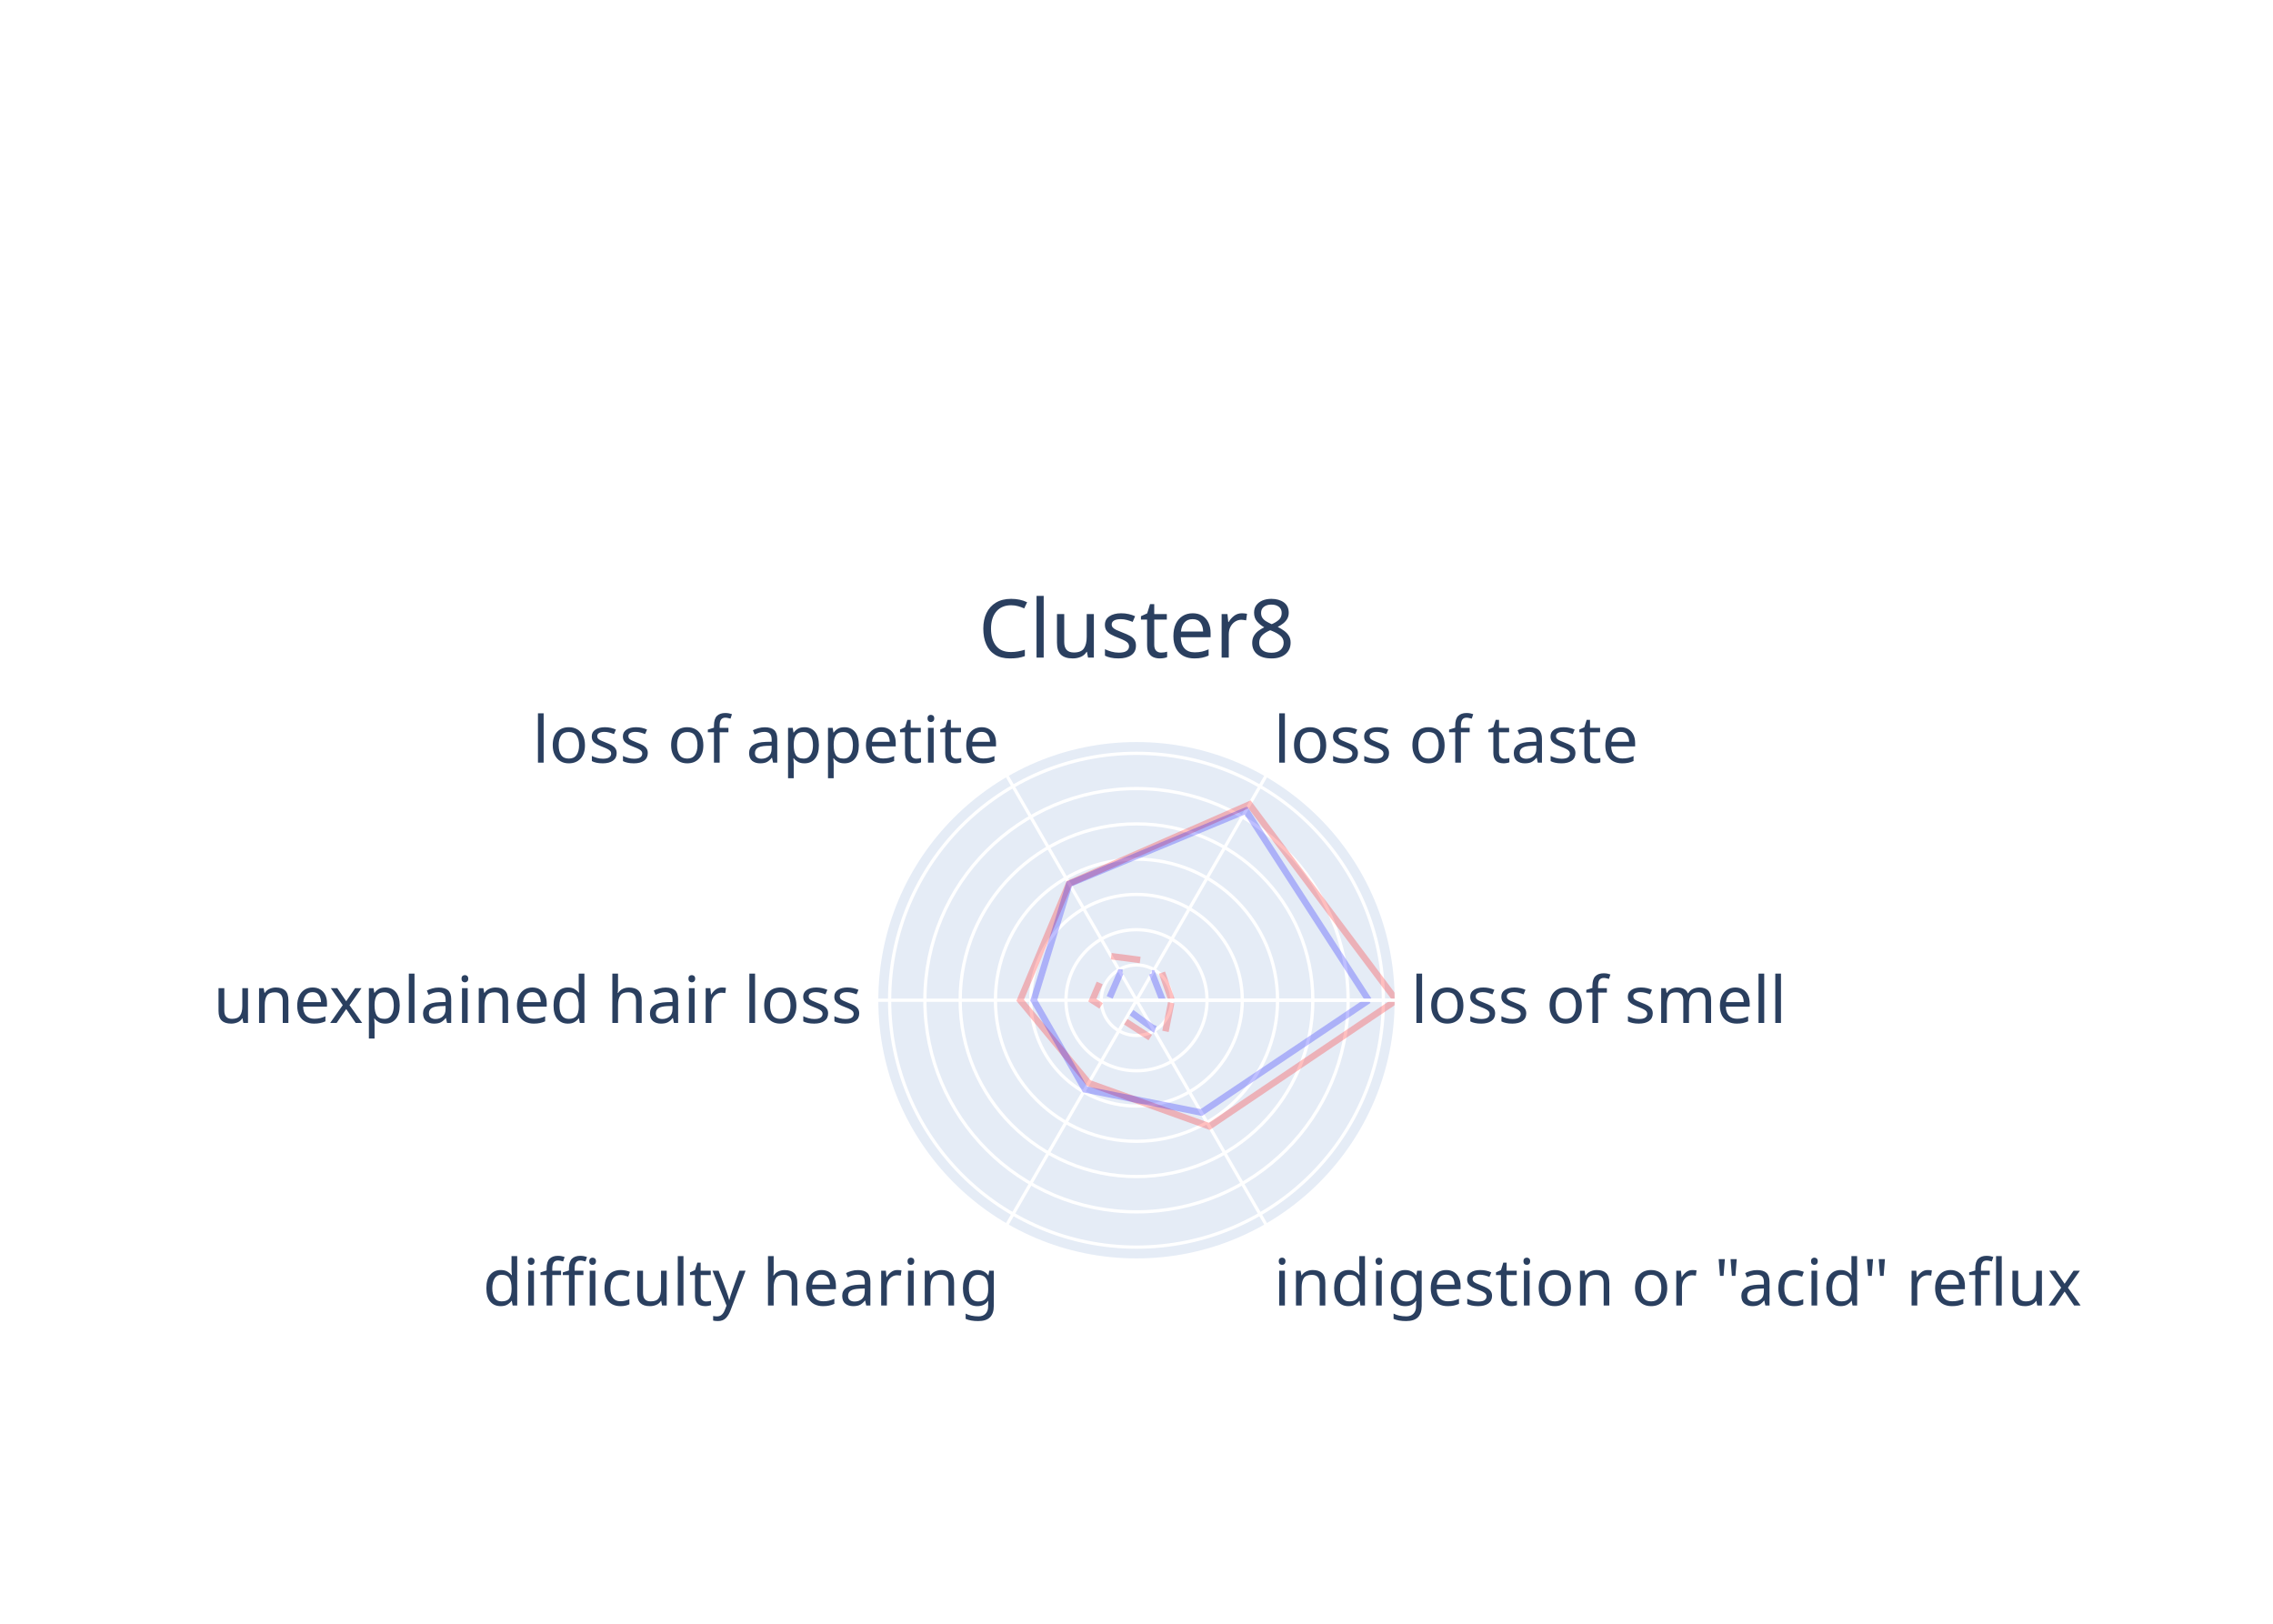
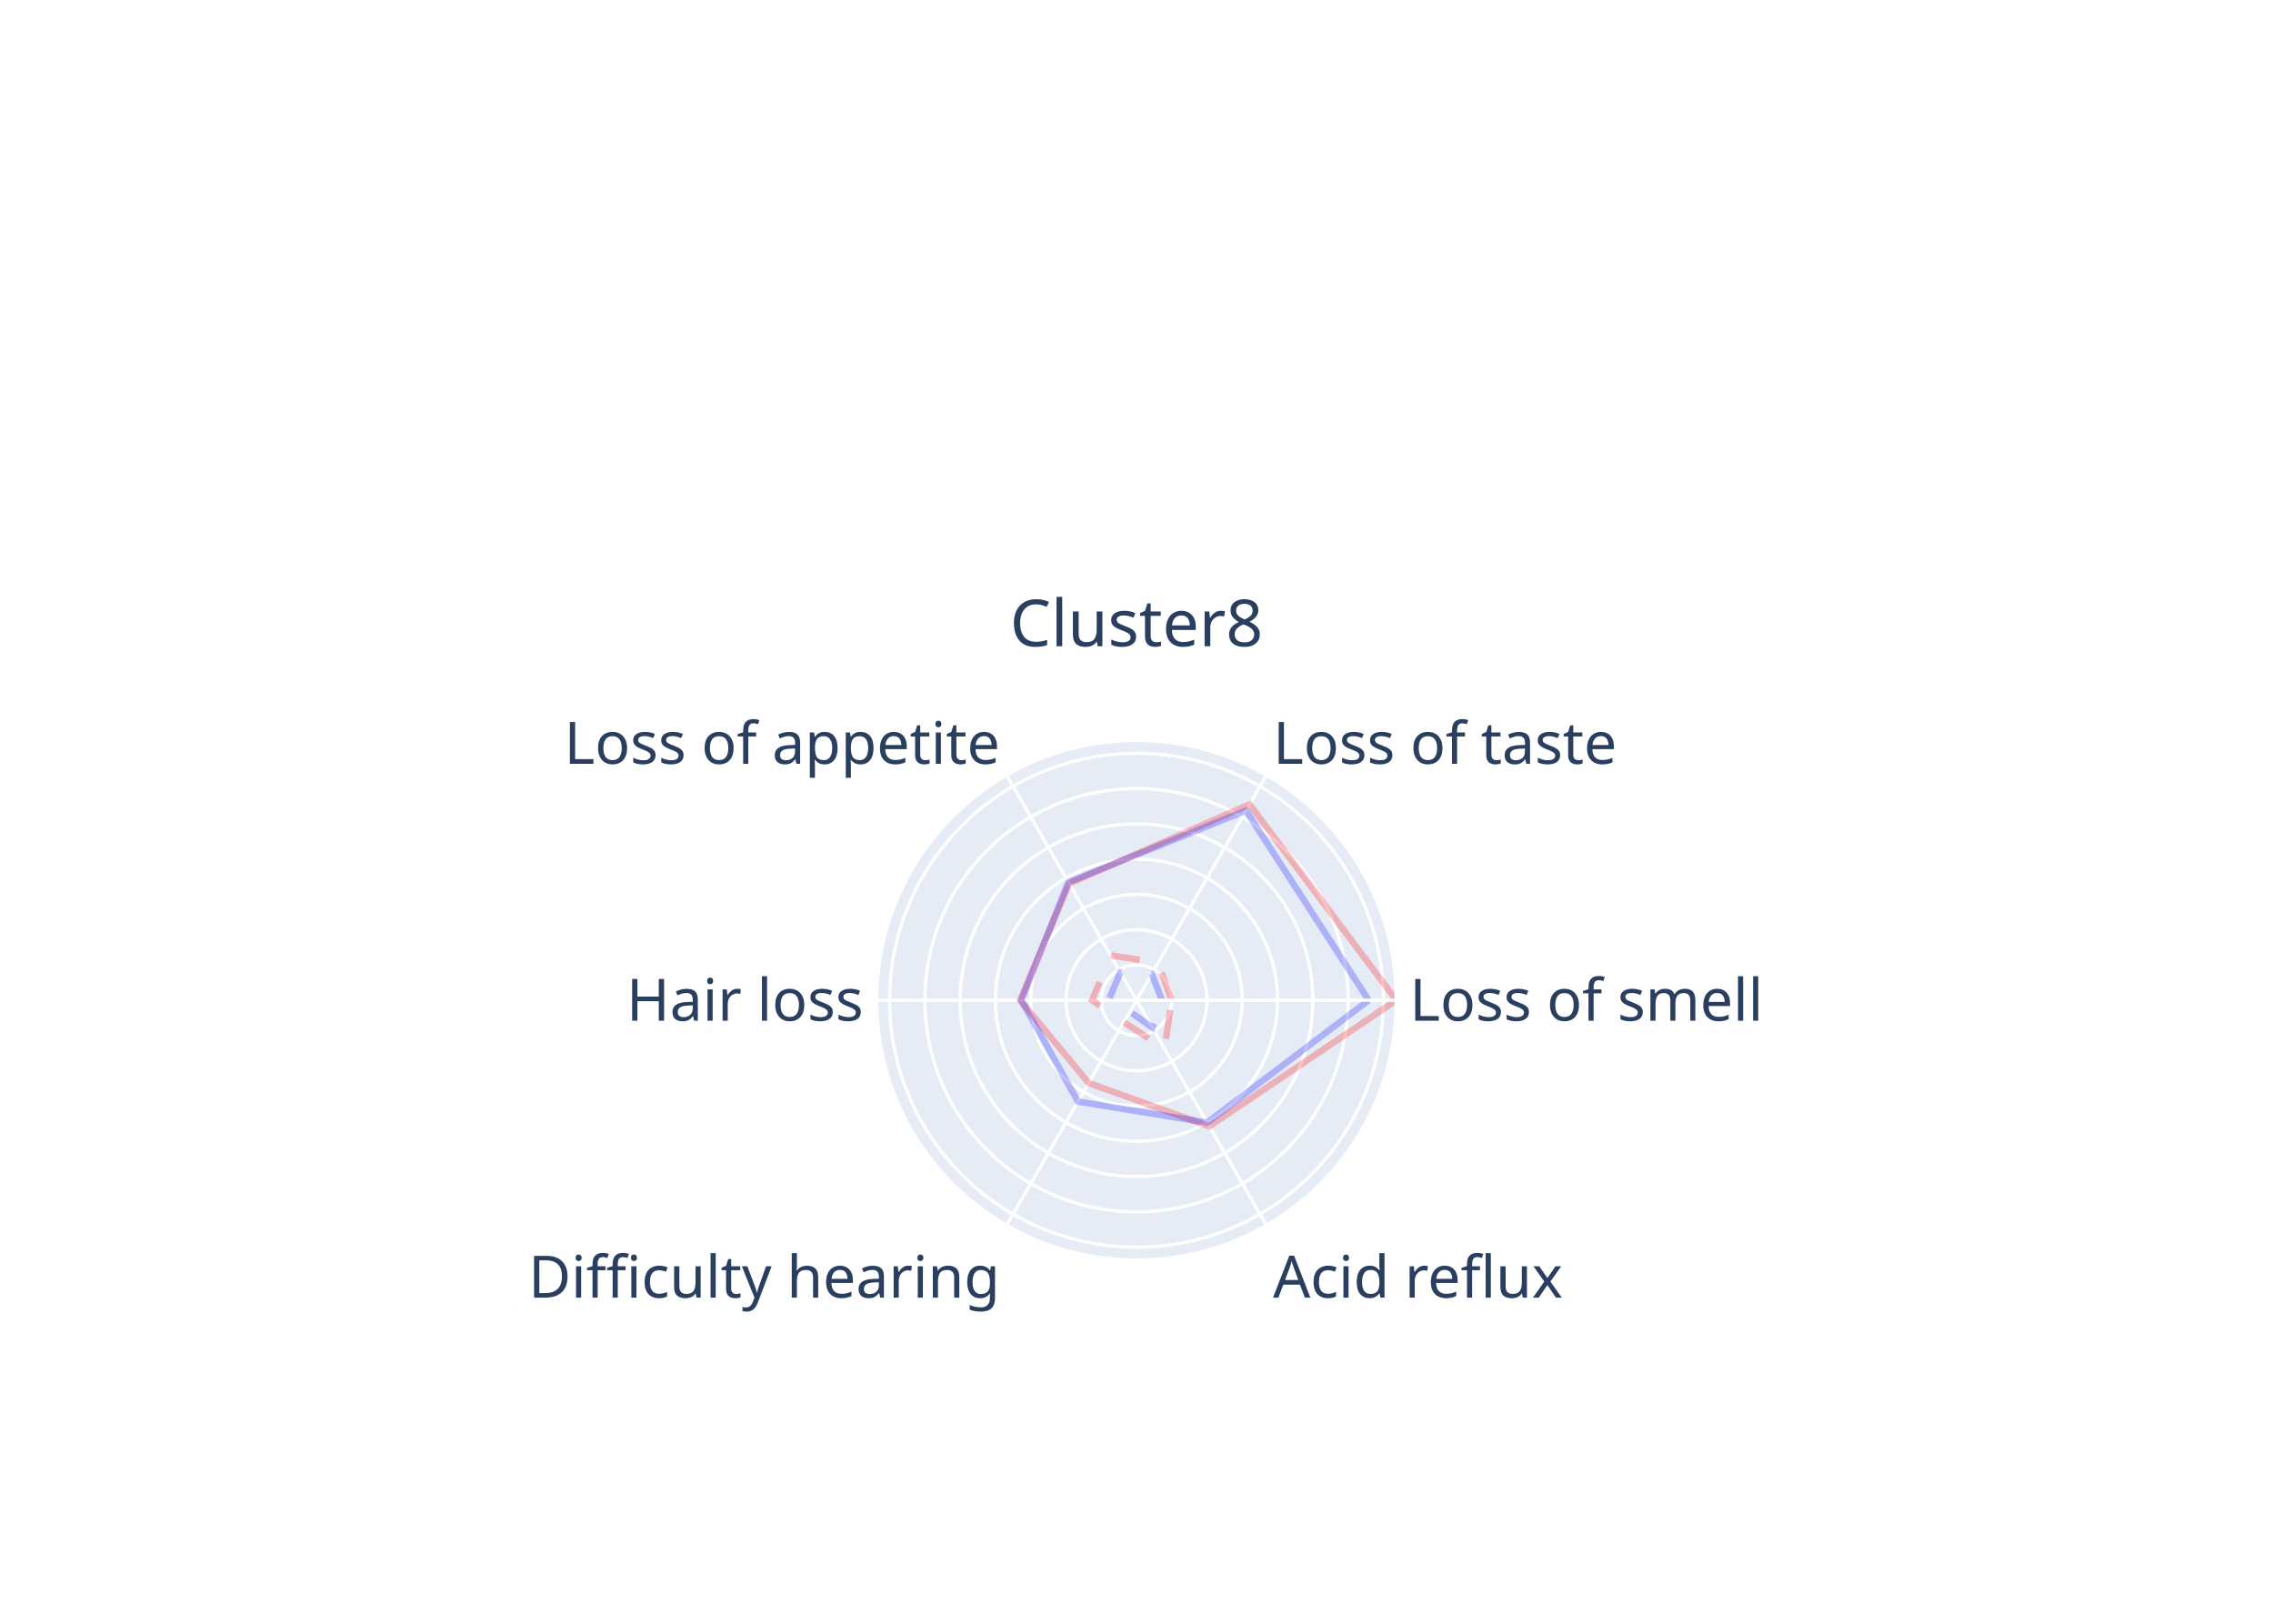
<svg xmlns="http://www.w3.org/2000/svg" class="main-svg" width="700" height="500" style="" viewBox="0 0 700 500">
  <rect x="0" y="0" width="700" height="500" style="fill: rgb(255, 255, 255); fill-opacity: 1;" />
-   <defs id="defs-eeffe9">
+   <defs id="defs-9453e9">
    <g class="clips">
-       <clipPath id="clipeeffe9polar-for-traces">
+       <clipPath id="clip9453e9polar-for-traces">
        <path d="M80,0A80,80 0,1,0 -80,-9.797174393178826e-15A80,80 0,1,0 80,1.9594348786357652e-14Z" transform="translate(80,80)" />
      </clipPath>
    </g>
    <g class="gradients" />
    <g class="patterns" />
  </defs>
  <g class="bglayer" />
  <g class="layer-below">
    <g class="imagelayer" />
    <g class="shapelayer" />
  </g>
  <g class="cartesianlayer" />
  <g class="polarlayer">
    <g class="polar">
      <g class="polarsublayer draglayer" />
      <g class="polarsublayer plotbg">
        <path d="M80,0A80,80 0,1,0 -80,-9.797174393178826e-15A80,80 0,1,0 80,1.9594348786357652e-14Z" transform="translate(350,308)" style="fill: rgb(229, 236, 246); fill-opacity: 1;" />
      </g>
      <g class="polarsublayer backplot">
        <g class="maplayer" />
      </g>
      <g class="polarsublayer angular-grid" style="fill: none;">
        <path class="angularaxisgrid" d="M350,308L430,308" style="stroke: rgb(255, 255, 255); stroke-opacity: 1; stroke-width: 1px;" />
        <path class="angularaxisgrid" d="M350,308L390,238.718" style="stroke: rgb(255, 255, 255); stroke-opacity: 1; stroke-width: 1px;" />
        <path class="angularaxisgrid" d="M350,308L310,238.718" style="stroke: rgb(255, 255, 255); stroke-opacity: 1; stroke-width: 1px;" />
        <path class="angularaxisgrid" d="M350,308L270,308" style="stroke: rgb(255, 255, 255); stroke-opacity: 1; stroke-width: 1px;" />
        <path class="angularaxisgrid" d="M350,308L310,377.282" style="stroke: rgb(255, 255, 255); stroke-opacity: 1; stroke-width: 1px;" />
        <path class="angularaxisgrid" d="M350,308L390,377.282" style="stroke: rgb(255, 255, 255); stroke-opacity: 1; stroke-width: 1px;" />
      </g>
      <g class="polarsublayer radial-grid" transform="translate(350,308)" style="fill: none;">
        <path class="xgrid" d="M10.86,0A10.86,10.86 0,1,0 -10.86,-1.3299664238740255e-15A10.86,10.86 0,1,0 10.86,2.659932847748051e-15Z" style="stroke: rgb(255, 255, 255); stroke-opacity: 1; stroke-width: 1px;" />
        <path class="xgrid" d="M21.72,0A21.72,21.72 0,1,0 -21.72,-2.659932847748051e-15A21.72,21.72 0,1,0 21.72,5.319865695496102e-15Z" style="stroke: rgb(255, 255, 255); stroke-opacity: 1; stroke-width: 1px;" />
        <path class="xgrid" d="M32.58,0A32.58,32.58 0,1,0 -32.58,-3.989899271622077e-15A32.58,32.58 0,1,0 32.58,7.979798543244154e-15Z" style="stroke: rgb(255, 255, 255); stroke-opacity: 1; stroke-width: 1px;" />
        <path class="xgrid" d="M43.44,0A43.44,43.44 0,1,0 -43.44,-5.319865695496102e-15A43.44,43.44 0,1,0 43.44,1.0639731390992204e-14Z" style="stroke: rgb(255, 255, 255); stroke-opacity: 1; stroke-width: 1px;" />
        <path class="xgrid" d="M54.3,0A54.3,54.3 0,1,0 -54.3,-6.6498321193701275e-15A54.3,54.3 0,1,0 54.3,1.3299664238740255e-14Z" style="stroke: rgb(255, 255, 255); stroke-opacity: 1; stroke-width: 1px;" />
        <path class="xgrid" d="M65.17,0A65.17,65.17 0,1,0 -65.17,-7.9810231900433e-15A65.17,65.17 0,1,0 65.17,1.59620463800866e-14Z" style="stroke: rgb(255, 255, 255); stroke-opacity: 1; stroke-width: 1px;" />
        <path class="xgrid" d="M76.03,0A76.03,76.03 0,1,0 -76.03,-9.310989613917326e-15A76.03,76.03 0,1,0 76.03,1.8621979227834652e-14Z" style="stroke: rgb(255, 255, 255); stroke-opacity: 1; stroke-width: 1px;" />
      </g>
-       <g class="polarsublayer frontplot" transform="translate(270,228)" clip-path="url(#clipeeffe9polar-for-traces)">
+       <g class="polarsublayer frontplot" transform="translate(270,228)" clip-path="url(#clip9453e9polar-for-traces)">
        <g class="barlayer" />
        <g class="scatterlayer">
-           <g class="trace scatter trace15227d" style="stroke-miterlimit: 2; opacity: 1;">
+           <g class="trace scatter trace2f56c0" style="stroke-miterlimit: 2; opacity: 1;">
            <g class="fills" />
            <g class="errorbars" />
            <g class="lines">
              <path class="js-line" d="M160,80L114.81,19.7L59.25,44.06L44.17,80L65.27,105.51L102.42,118.84L160,80" style="vector-effect: none; fill: none; stroke: rgb(255, 0, 0); stroke-opacity: 0.25; stroke-width: 2px; opacity: 1;" />
            </g>
            <g class="points" />
            <g class="text" />
          </g>
-           <g class="trace scatter trace6acd31" style="stroke-miterlimit: 2; opacity: 1;">
+           <g class="trace scatter traced79fb9" style="stroke-miterlimit: 2; opacity: 1;">
            <g class="fills" />
            <g class="errorbars" />
            <g class="lines">
-               <path class="js-line" d="M151.5,80L113.71,21.6L59.31,44.17L48.36,80L64.14,107.46L99.97,114.58L151.5,80" style="vector-effect: none; fill: none; stroke: rgb(0, 0, 255); stroke-opacity: 0.25; stroke-width: 2px; opacity: 1;" />
+               <path class="js-line" d="M151.5,80L113.71,21.6L59.02,43.66L44.52,80L61.98,111.21L101.76,117.7L151.5,80" style="vector-effect: none; fill: none; stroke: rgb(0, 0, 255); stroke-opacity: 0.25; stroke-width: 2px; opacity: 1;" />
            </g>
            <g class="points" />
            <g class="text" />
          </g>
-           <g class="trace scatter trace6c2c07" style="stroke-miterlimit: 2; opacity: 1;">
+           <g class="trace scatter trace28a710" style="stroke-miterlimit: 2; opacity: 1;">
            <g class="fills" />
            <g class="errorbars" />
            <g class="lines">
-               <path class="js-line" d="M90.83,80L86.73,68.34L72.17,66.44L66.4,80L76.31,86.38L88.06,93.96L90.83,80" style="vector-effect: none; fill: none; stroke: rgb(255, 0, 0); stroke-opacity: 0.25; stroke-dasharray: 9px, 9px; stroke-width: 2px; opacity: 1;" />
+               <path class="js-line" d="M90.81,80L86.66,68.47L72.02,66.18L66.32,80L76.09,86.77L88.64,94.97L90.81,80" style="vector-effect: none; fill: none; stroke: rgb(255, 0, 0); stroke-opacity: 0.25; stroke-dasharray: 9px, 9px; stroke-width: 2px; opacity: 1;" />
            </g>
            <g class="points" />
            <g class="text" />
          </g>
-           <g class="trace scatter trace252da5" style="stroke-miterlimit: 2; opacity: 1;">
+           <g class="trace scatter trace3d1b9f" style="stroke-miterlimit: 2; opacity: 1;">
            <g class="fills" />
            <g class="errorbars" />
            <g class="lines">
-               <path class="js-line" d="M88.04,80L84.79,71.71L75.07,71.45L71.37,80L78,83.47L84.91,88.51L88.04,80" style="vector-effect: none; fill: none; stroke: rgb(0, 0, 255); stroke-opacity: 0.25; stroke-dasharray: 9px, 9px; stroke-width: 2px; opacity: 1;" />
+               <path class="js-line" d="M87.87,80L84.7,71.85L75.04,71.42L71.38,80L77.98,83.5L84.86,88.41L87.87,80" style="vector-effect: none; fill: none; stroke: rgb(0, 0, 255); stroke-opacity: 0.25; stroke-dasharray: 9px, 9px; stroke-width: 2px; opacity: 1;" />
            </g>
            <g class="points" />
            <g class="text" />
          </g>
        </g>
      </g>
      <g class="polarsublayer angular-line">
        <path d="M80,0A80,80 0,1,0 -80,-9.797174393178826e-15A80,80 0,1,0 80,1.9594348786357652e-14Z" transform="translate(350,308)" stroke-width="1" style="fill: none; stroke: rgb(255, 255, 255); stroke-opacity: 1;" />
      </g>
      <g class="polarsublayer radial-line">
        <line x1="0" y1="0" x2="80" y2="0" transform="translate(350,308)" stroke-width="1" style="fill: none; stroke: rgb(255, 255, 255); stroke-opacity: 1;" />
      </g>
      <g class="polarsublayer angular-axis">
        <g class="angularaxistick">
-           <text text-anchor="start" x="4.5" y="7" transform="translate(430,308)" style="font-family: sans-serif; font-size: 20px; fill: rgb(42, 63, 95); fill-opacity: 1; white-space: pre; opacity: 1;">loss of smell</text>
+           <text text-anchor="start" x="4.1" y="6.3" transform="translate(430,308)" style="font-family: sans-serif; font-size: 18px; fill: rgb(42, 63, 95); fill-opacity: 1; white-space: pre; opacity: 1;">Loss of smell</text>
        </g>
        <g class="angularaxistick">
-           <text text-anchor="start" x="2.25" y="-3.861" transform="translate(390,238.718)" style="font-family: sans-serif; font-size: 20px; fill: rgb(42, 63, 95); fill-opacity: 1; white-space: pre; opacity: 1;">loss of taste</text>
+           <text text-anchor="start" x="2.05" y="-3.518" transform="translate(390,238.718)" style="font-family: sans-serif; font-size: 18px; fill: rgb(42, 63, 95); fill-opacity: 1; white-space: pre; opacity: 1;">Loss of taste</text>
        </g>
        <g class="angularaxistick">
-           <text text-anchor="end" x="-2.25" y="-3.861" transform="translate(310,238.718)" style="font-family: sans-serif; font-size: 20px; fill: rgb(42, 63, 95); fill-opacity: 1; white-space: pre; opacity: 1;">loss of appetite</text>
+           <text text-anchor="end" x="-2.05" y="-3.518" transform="translate(310,238.718)" style="font-family: sans-serif; font-size: 18px; fill: rgb(42, 63, 95); fill-opacity: 1; white-space: pre; opacity: 1;">Loss of appetite</text>
        </g>
        <g class="angularaxistick">
-           <text text-anchor="end" x="-4.5" y="7" transform="translate(270,308)" style="font-family: sans-serif; font-size: 20px; fill: rgb(42, 63, 95); fill-opacity: 1; white-space: pre; opacity: 1;">unexplained hair loss</text>
+           <text text-anchor="end" x="-4.1" y="6.3" transform="translate(270,308)" style="font-family: sans-serif; font-size: 18px; fill: rgb(42, 63, 95); fill-opacity: 1; white-space: pre; opacity: 1;">Hair loss</text>
        </g>
        <g class="angularaxistick">
-           <text text-anchor="end" x="-2.25" y="24.718" transform="translate(310,377.282)" style="font-family: sans-serif; font-size: 20px; fill: rgb(42, 63, 95); fill-opacity: 1; white-space: pre; opacity: 1;">difficulty hearing</text>
+           <text text-anchor="end" x="-2.05" y="22.289" transform="translate(310,377.282)" style="font-family: sans-serif; font-size: 18px; fill: rgb(42, 63, 95); fill-opacity: 1; white-space: pre; opacity: 1;">Difficulty hearing</text>
        </g>
        <g class="angularaxistick">
-           <text text-anchor="start" x="2.25" y="24.718" transform="translate(390,377.282)" style="font-family: sans-serif; font-size: 20px; fill: rgb(42, 63, 95); fill-opacity: 1; white-space: pre; opacity: 1;">indigestion or "acid" reflux</text>
+           <text text-anchor="start" x="2.05" y="22.289" transform="translate(390,377.282)" style="font-family: sans-serif; font-size: 18px; fill: rgb(42, 63, 95); fill-opacity: 1; white-space: pre; opacity: 1;">Acid reflux</text>
        </g>
      </g>
      <g class="polarsublayer radial-axis" display="none" />
    </g>
  </g>
  <g class="smithlayer" />
  <g class="ternarylayer" />
  <g class="geolayer" />
  <g class="funnelarealayer" />
  <g class="pielayer" />
  <g class="iciclelayer" />
  <g class="treemaplayer" />
  <g class="sunburstlayer" />
  <g class="glimages" />
-   <defs id="topdefs-eeffe9">
+   <defs id="topdefs-9453e9">
    <g class="clips" />
  </defs>
  <g class="layer-above">
    <g class="imagelayer" />
    <g class="shapelayer" />
  </g>
  <g class="infolayer">
    <g class="g-gtitle">
-       <text class="gtitle" x="350" y="185" text-anchor="middle" dy="0.7em" style="opacity: 1; font-family: sans-serif; font-size: 25px; fill: rgb(42, 63, 95); fill-opacity: 1; white-space: pre;">Cluster8</text>
+       <text class="gtitle" x="350" y="185" text-anchor="middle" dy="0.7em" style="opacity: 1; font-family: sans-serif; font-size: 20px; fill: rgb(42, 63, 95); fill-opacity: 1; white-space: pre;">Cluster8</text>
    </g>
    <g class="g-polartitle" />
  </g>
</svg>
